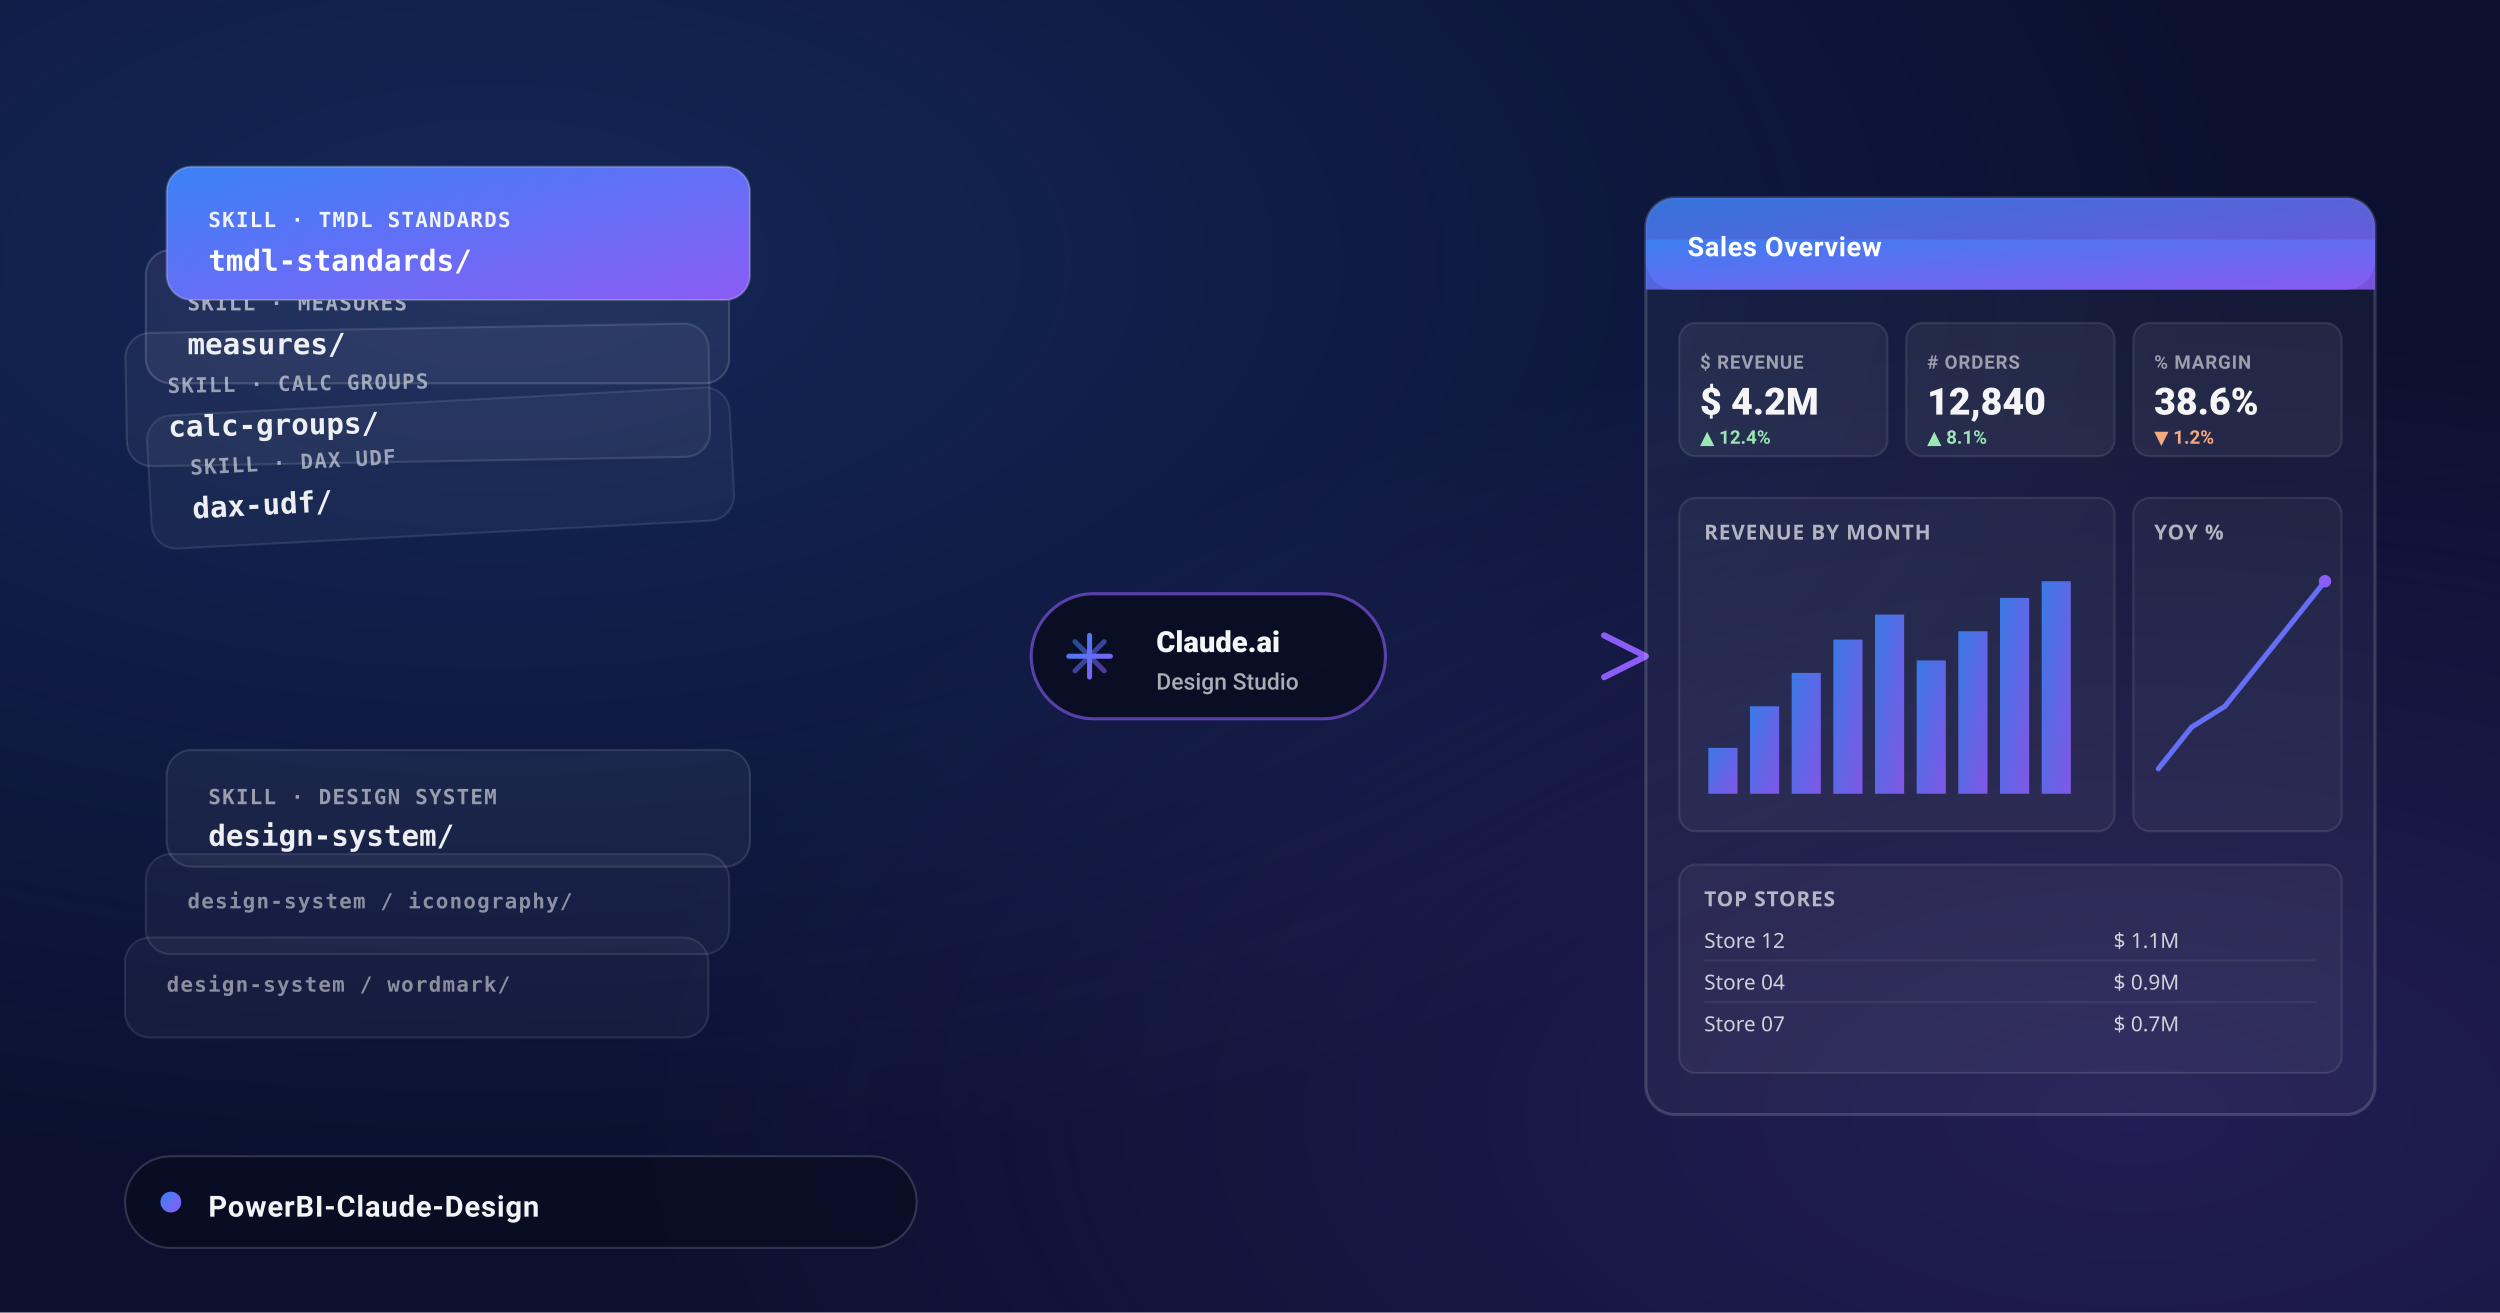
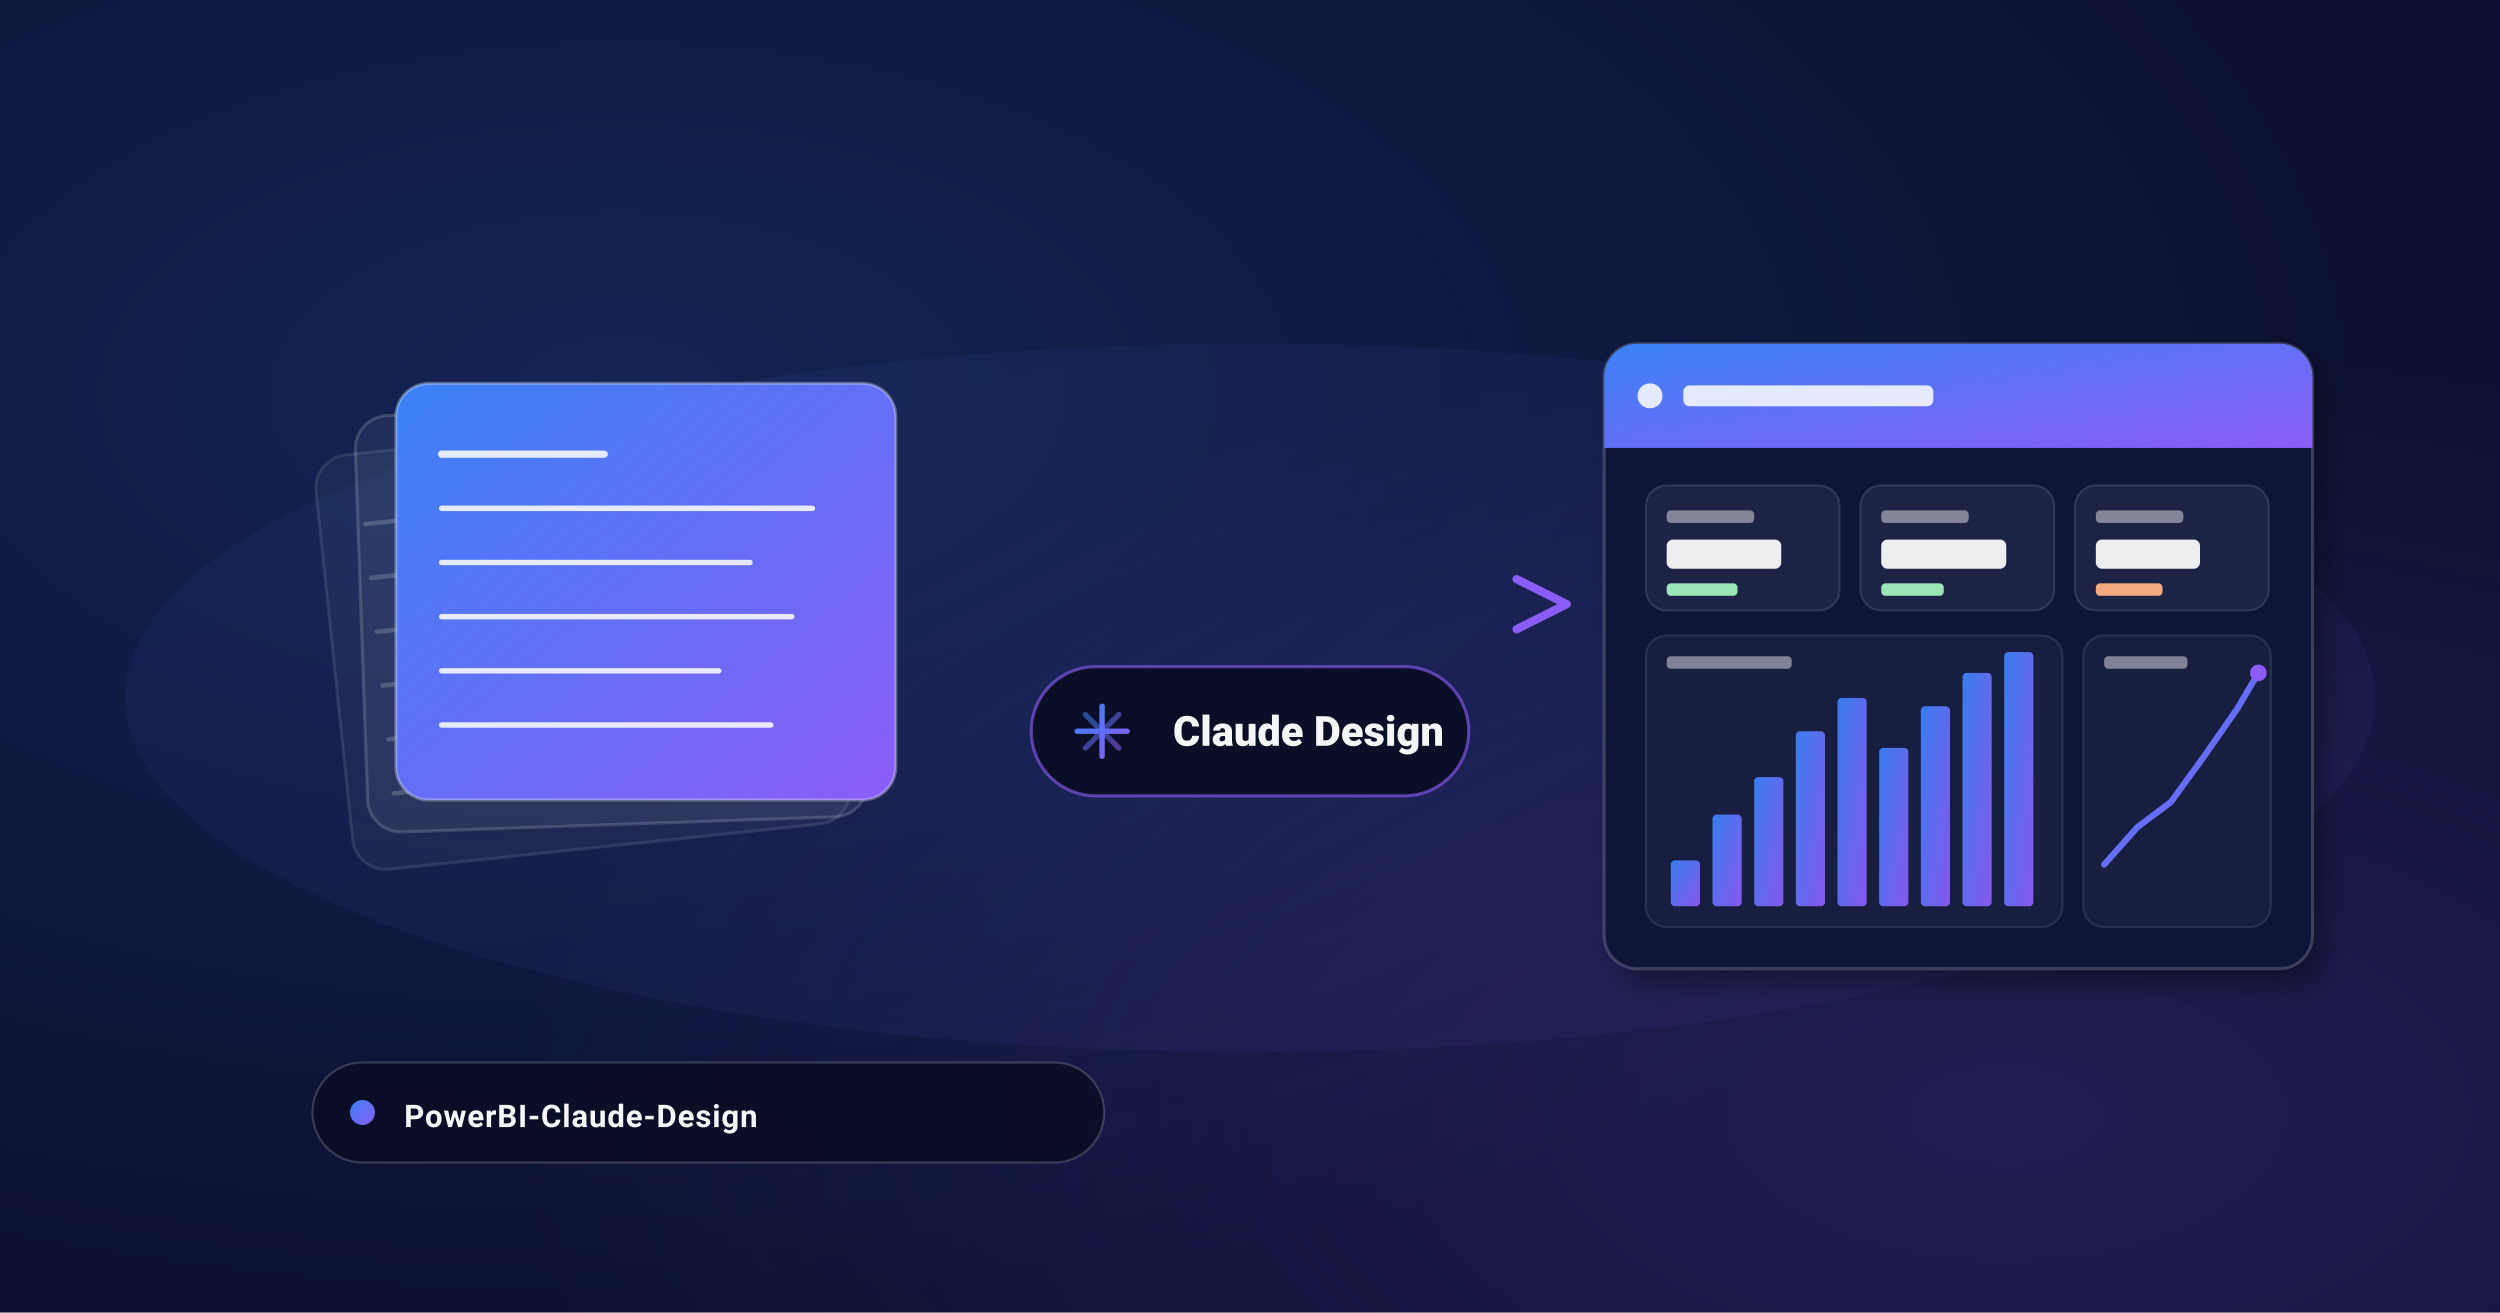
- <svg xmlns="http://www.w3.org/2000/svg" viewBox="0 0 1200 630" role="img" aria-label="Designing Power BI with Claude as the build partner">
+ <svg xmlns="http://www.w3.org/2000/svg" viewBox="0 0 1200 630" role="img" aria-label="Designing Power BI with Claude Design as the build partner">
  <defs>
    <linearGradient id="bp" x1="0" y1="0" x2="1" y2="1">
      <stop offset="0" stop-color="#3B82F6" />
      <stop offset="1" stop-color="#8B5CF6" />
    </linearGradient>
    <linearGradient id="beam" x1="0" y1="0" x2="1" y2="0">
-       <stop offset="0" stop-color="#3B82F6" stop-opacity="0.0" />
-       <stop offset="0.5" stop-color="#8B5CF6" stop-opacity="0.85" />
-       <stop offset="1" stop-color="#8B5CF6" stop-opacity="0.0" />
+       <stop offset="0" stop-color="#3B82F6" stop-opacity="0" />
+       <stop offset="0.5" stop-color="#8B5CF6" stop-opacity="0.95" />
+       <stop offset="1" stop-color="#8B5CF6" stop-opacity="0" />
    </linearGradient>
-     <radialGradient id="gA" cx="0.2" cy="0.2" r="0.7">
-       <stop offset="0" stop-color="#3B82F6" stop-opacity="0.20" />
+     <radialGradient id="gA" cx="0.25" cy="0.3" r="0.7">
+       <stop offset="0" stop-color="#3B82F6" stop-opacity="0.18" />
      <stop offset="1" stop-color="#3B82F6" stop-opacity="0" />
    </radialGradient>
-     <radialGradient id="gB" cx="0.85" cy="0.85" r="0.6">
+     <radialGradient id="gB" cx="0.8" cy="0.85" r="0.6">
      <stop offset="0" stop-color="#8B5CF6" stop-opacity="0.18" />
      <stop offset="1" stop-color="#8B5CF6" stop-opacity="0" />
    </radialGradient>
+     <filter id="soft" x="-10%" y="-10%" width="120%" height="120%">
+       <feGaussianBlur stdDeviation="6" />
+     </filter>
  </defs>
  <rect width="1200" height="630" fill="#0B1030" />
  <rect width="1200" height="630" fill="url(#gA)" />
  <rect width="1200" height="630" fill="url(#gB)" />
-   <g font-family="ui-monospace, SFMono-Regular, Menlo, Consolas, monospace" font-size="14" font-weight="600" fill="rgba(255,255,255,0.92)">
-     <g transform="translate(70 200) rotate(-3)">
-       <rect width="280" height="64" rx="12" fill="rgba(255,255,255,0.04)" stroke="rgba(255,255,255,0.10)" />
-       <text x="20" y="29" font-size="10" font-weight="700" fill="rgba(255,255,255,0.55)" letter-spacing="0.6">SKILL · DAX UDF</text>
-       <text x="20" y="50">dax-udf/</text>
+   <ellipse cx="600" cy="335" rx="540" ry="170" fill="url(#bp)" opacity="0.06" />
+   <g transform="translate(150 220) rotate(-6)">
+     <rect width="240" height="200" rx="16" fill="rgba(255,255,255,0.04)" stroke="rgba(255,255,255,0.10)" stroke-width="1.5" />
+     <g stroke="rgba(255,255,255,0.18)" stroke-width="2.2" stroke-linecap="round">
+       <line x1="22" y1="34" x2="180" y2="34" />
+       <line x1="22" y1="60" x2="160" y2="60" />
+       <line x1="22" y1="86" x2="200" y2="86" />
+       <line x1="22" y1="112" x2="170" y2="112" />
+       <line x1="22" y1="138" x2="190" y2="138" />
+       <line x1="22" y1="164" x2="130" y2="164" />
    </g>
-     <g transform="translate(60 160) rotate(-1)">
-       <rect width="280" height="64" rx="12" fill="rgba(255,255,255,0.05)" stroke="rgba(255,255,255,0.12)" />
-       <text x="20" y="29" font-size="10" font-weight="700" fill="rgba(255,255,255,0.55)" letter-spacing="0.6">SKILL · CALC GROUPS</text>
-       <text x="20" y="50">calc-groups/</text>
+   </g>
+   <g transform="translate(170 200) rotate(-2)">
+     <rect width="240" height="200" rx="16" fill="rgba(255,255,255,0.06)" stroke="rgba(255,255,255,0.16)" stroke-width="1.5" />
+     <g stroke="rgba(255,255,255,0.32)" stroke-width="2.4" stroke-linecap="round">
+       <line x1="22" y1="34" x2="180" y2="34" />
+       <line x1="22" y1="60" x2="160" y2="60" />
+       <line x1="22" y1="86" x2="200" y2="86" />
+       <line x1="22" y1="112" x2="170" y2="112" />
+       <line x1="22" y1="138" x2="190" y2="138" />
+       <line x1="22" y1="164" x2="130" y2="164" />
    </g>
-     <g transform="translate(70 120)">
-       <rect width="280" height="64" rx="12" fill="rgba(255,255,255,0.06)" stroke="rgba(255,255,255,0.16)" />
-       <text x="20" y="29" font-size="10" font-weight="700" fill="rgba(255,255,255,0.6)" letter-spacing="0.6">SKILL · MEASURES</text>
-       <text x="20" y="50">measures/</text>
-     </g>
-     <g transform="translate(80 80)">
-       <rect width="280" height="64" rx="12" fill="url(#bp)" stroke="rgba(255,255,255,0.22)" />
-       <text x="20" y="29" font-size="10" font-weight="800" fill="rgba(255,255,255,0.92)" letter-spacing="0.6">SKILL · TMDL STANDARDS</text>
-       <text x="20" y="50" fill="#fff">tmdl-standards/</text>
-     </g>
-     <g transform="translate(80 360)">
-       <rect width="280" height="56" rx="12" fill="rgba(255,255,255,0.05)" stroke="rgba(255,255,255,0.12)" />
-       <text x="20" y="26" font-size="10" font-weight="700" fill="rgba(255,255,255,0.55)" letter-spacing="0.6">SKILL · DESIGN SYSTEM</text>
-       <text x="20" y="46">design-system/</text>
-     </g>
-     <g transform="translate(70 410)">
-       <rect width="280" height="48" rx="12" fill="rgba(255,255,255,0.04)" stroke="rgba(255,255,255,0.10)" />
-       <text x="20" y="26" font-size="10" font-weight="700" fill="rgba(255,255,255,0.5)" letter-spacing="0.6">design-system / iconography/</text>
-     </g>
-     <g transform="translate(60 450)">
-       <rect width="280" height="48" rx="12" fill="rgba(255,255,255,0.04)" stroke="rgba(255,255,255,0.10)" />
-       <text x="20" y="26" font-size="10" font-weight="700" fill="rgba(255,255,255,0.5)" letter-spacing="0.6">design-system / wordmark/</text>
+   </g>
+   <g transform="translate(190 184)">
+     <rect width="240" height="200" rx="16" fill="url(#bp)" stroke="rgba(255,255,255,0.30)" stroke-width="1.5" />
+     <g stroke="rgba(255,255,255,0.85)" stroke-width="2.6" stroke-linecap="round">
+       <line x1="22" y1="34" x2="100" y2="34" stroke-width="3.5" />
+       <line x1="22" y1="60" x2="200" y2="60" />
+       <line x1="22" y1="86" x2="170" y2="86" />
+       <line x1="22" y1="112" x2="190" y2="112" />
+       <line x1="22" y1="138" x2="155" y2="138" />
+       <line x1="22" y1="164" x2="180" y2="164" />
    </g>
  </g>
  <g>
-     <line x1="380" y1="315" x2="780" y2="315" stroke="url(#beam)" stroke-width="3" stroke-linecap="round" />
-     <path d="M 770 305 L 790 315 L 770 325" fill="none" stroke="#8B5CF6" stroke-width="3" stroke-linecap="round" stroke-linejoin="round" />
-     <g transform="translate(495 285)">
-       <rect width="170" height="60" rx="30" fill="rgba(9,12,32,0.85)" stroke="rgba(139,92,246,0.6)" stroke-width="1.5" />
-       <g transform="translate(28 30)" stroke="url(#bp)" stroke-width="2.4" stroke-linecap="round" fill="none">
-         <path d="M 0 -10 L 0 10 M -10 0 L 10 0" />
-         <path d="M -7 -7 L 7 7 M -7 7 L 7 -7" stroke-opacity="0.55" />
+     <line x1="460" y1="290" x2="740" y2="290" stroke="url(#beam)" stroke-width="4" stroke-linecap="round" />
+     <path d="M 728 278 L 752 290 L 728 302" fill="none" stroke="#8B5CF6" stroke-width="4" stroke-linecap="round" stroke-linejoin="round" />
+     <g transform="translate(495 320)">
+       <rect width="210" height="62" rx="31" fill="rgba(9,12,32,0.88)" stroke="rgba(139,92,246,0.62)" stroke-width="1.5" />
+       <g transform="translate(34 31)" stroke="url(#bp)" stroke-width="2.6" stroke-linecap="round" fill="none">
+         <path d="M 0 -12 L 0 12 M -12 0 L 12 0" />
+         <path d="M -8 -8 L 8 8 M -8 8 L 8 -8" stroke-opacity="0.55" />
      </g>
-       <text x="60" y="28" font-family="ui-sans-serif, system-ui, Segoe UI, Roboto, sans-serif" font-size="14" font-weight="800" fill="rgba(255,255,255,0.96)">Claude.ai</text>
-       <text x="60" y="46" font-family="ui-sans-serif, system-ui, Segoe UI, Roboto, sans-serif" font-size="11" font-weight="500" fill="rgba(255,255,255,0.66)">Design Studio</text>
+       <text x="68" y="38" font-family="ui-sans-serif, system-ui, Segoe UI, Roboto, sans-serif" font-size="20" font-weight="800" fill="rgba(255,255,255,0.96)">Claude Design</text>
    </g>
  </g>
-   <g transform="translate(790 95)">
-     <rect width="350" height="440" rx="14" fill="rgba(255,255,255,0.04)" stroke="rgba(255,255,255,0.16)" stroke-width="1.5" />
-     <rect x="0" y="0" width="350" height="44" rx="14" fill="url(#bp)" opacity="0.85" />
-     <rect x="0" y="20" width="350" height="24" fill="url(#bp)" opacity="0.85" />
-     <text x="20" y="28" font-family="ui-sans-serif, system-ui, Segoe UI, Roboto, sans-serif" font-size="13" font-weight="700" fill="#fff" letter-spacing="0.3">Sales Overview</text>
-     <g font-family="ui-sans-serif, system-ui, Segoe UI, Roboto, sans-serif">
-       <g transform="translate(16 60)">
-         <rect width="100" height="64" rx="8" fill="rgba(255,255,255,0.06)" stroke="rgba(255,255,255,0.10)" />
-         <text x="10" y="22" font-size="9" font-weight="600" fill="rgba(255,255,255,0.55)" letter-spacing="0.4">$ REVENUE</text>
-         <text x="10" y="44" font-size="18" font-weight="800" fill="rgba(255,255,255,0.95)">$ 4.2M</text>
-         <text x="10" y="58" font-size="9" font-weight="600" fill="#9ae6b4">▲ 12.4%</text>
-       </g>
-       <g transform="translate(125 60)">
-         <rect width="100" height="64" rx="8" fill="rgba(255,255,255,0.06)" stroke="rgba(255,255,255,0.10)" />
-         <text x="10" y="22" font-size="9" font-weight="600" fill="rgba(255,255,255,0.55)" letter-spacing="0.4"># ORDERS</text>
-         <text x="10" y="44" font-size="18" font-weight="800" fill="rgba(255,255,255,0.95)">12,840</text>
-         <text x="10" y="58" font-size="9" font-weight="600" fill="#9ae6b4">▲ 8.1%</text>
-       </g>
-       <g transform="translate(234 60)">
-         <rect width="100" height="64" rx="8" fill="rgba(255,255,255,0.06)" stroke="rgba(255,255,255,0.10)" />
-         <text x="10" y="22" font-size="9" font-weight="600" fill="rgba(255,255,255,0.55)" letter-spacing="0.4">% MARGIN</text>
-         <text x="10" y="44" font-size="18" font-weight="800" fill="rgba(255,255,255,0.95)">38.6%</text>
-         <text x="10" y="58" font-size="9" font-weight="600" fill="#f5a97f">▼ 1.2%</text>
+   <g transform="translate(770 165)">
+     <rect x="6" y="8" width="340" height="300" rx="16" fill="rgba(0,0,0,0.35)" filter="url(#soft)" />
+     <rect width="340" height="300" rx="16" fill="#0F1538" stroke="rgba(255,255,255,0.18)" stroke-width="1.5" />
+     <path d="M 0 16 a 16 16 0 0 1 16 -16 H 324 a 16 16 0 0 1 16 16 V 50 H 0 Z" fill="url(#bp)" />
+     <circle cx="22" cy="25" r="6" fill="rgba(255,255,255,0.85)" />
+     <rect x="38" y="20" width="120" height="10" rx="3" fill="rgba(255,255,255,0.85)" />
+     <g>
+       <rect x="20" y="68" width="93" height="60" rx="10" fill="rgba(255,255,255,0.06)" stroke="rgba(255,255,255,0.12)" />
+       <rect x="30" y="80" width="42" height="6" rx="2" fill="rgba(255,255,255,0.45)" />
+       <rect x="30" y="94" width="55" height="14" rx="3" fill="rgba(255,255,255,0.92)" />
+       <rect x="30" y="115" width="34" height="6" rx="2" fill="#9ae6b4" />
+     </g>
+     <g>
+       <rect x="123" y="68" width="93" height="60" rx="10" fill="rgba(255,255,255,0.06)" stroke="rgba(255,255,255,0.12)" />
+       <rect x="133" y="80" width="42" height="6" rx="2" fill="rgba(255,255,255,0.45)" />
+       <rect x="133" y="94" width="60" height="14" rx="3" fill="rgba(255,255,255,0.92)" />
+       <rect x="133" y="115" width="30" height="6" rx="2" fill="#9ae6b4" />
+     </g>
+     <g>
+       <rect x="226" y="68" width="93" height="60" rx="10" fill="rgba(255,255,255,0.06)" stroke="rgba(255,255,255,0.12)" />
+       <rect x="236" y="80" width="42" height="6" rx="2" fill="rgba(255,255,255,0.45)" />
+       <rect x="236" y="94" width="50" height="14" rx="3" fill="rgba(255,255,255,0.92)" />
+       <rect x="236" y="115" width="32" height="6" rx="2" fill="#f5a97f" />
+     </g>
+     <g>
+       <rect x="20" y="140" width="200" height="140" rx="10" fill="rgba(255,255,255,0.04)" stroke="rgba(255,255,255,0.10)" />
+       <rect x="30" y="150" width="60" height="6" rx="2" fill="rgba(255,255,255,0.45)" />
+       <g fill="url(#bp)" opacity="0.95">
+         <rect x="32" y="248" width="14" height="22" rx="2" />
+         <rect x="52" y="226" width="14" height="44" rx="2" />
+         <rect x="72" y="208" width="14" height="62" rx="2" />
+         <rect x="92" y="186" width="14" height="84" rx="2" />
+         <rect x="112" y="170" width="14" height="100" rx="2" />
+         <rect x="132" y="194" width="14" height="76" rx="2" />
+         <rect x="152" y="174" width="14" height="96" rx="2" />
+         <rect x="172" y="158" width="14" height="112" rx="2" />
+         <rect x="192" y="148" width="14" height="122" rx="2" />
      </g>
    </g>
-     <g transform="translate(16 144)">
-       <rect width="209" height="160" rx="8" fill="rgba(255,255,255,0.04)" stroke="rgba(255,255,255,0.10)" />
-       <text x="12" y="20" font-family="ui-sans-serif" font-size="10" font-weight="600" fill="rgba(255,255,255,0.65)" letter-spacing="0.4">REVENUE BY MONTH</text>
-       <g fill="url(#bp)" opacity="0.9">
-         <rect x="14" y="120" width="14" height="22" />
-         <rect x="34" y="100" width="14" height="42" />
-         <rect x="54" y="84" width="14" height="58" />
-         <rect x="74" y="68" width="14" height="74" />
-         <rect x="94" y="56" width="14" height="86" />
-         <rect x="114" y="78" width="14" height="64" />
-         <rect x="134" y="64" width="14" height="78" />
-         <rect x="154" y="48" width="14" height="94" />
-         <rect x="174" y="40" width="14" height="102" />
-       </g>
-     </g>
-     <g transform="translate(234 144)">
-       <rect width="100" height="160" rx="8" fill="rgba(255,255,255,0.04)" stroke="rgba(255,255,255,0.10)" />
-       <text x="10" y="20" font-family="ui-sans-serif" font-size="10" font-weight="600" fill="rgba(255,255,255,0.65)" letter-spacing="0.4">YOY %</text>
-       <path d="M 12 130 L 28 110 L 44 100 L 60 80 L 76 60 L 92 40" fill="none" stroke="url(#bp)" stroke-width="2.5" stroke-linecap="round" stroke-linejoin="round" />
-       <circle cx="92" cy="40" r="3" fill="#8B5CF6" />
-     </g>
-     <g transform="translate(16 320)">
-       <rect width="318" height="100" rx="8" fill="rgba(255,255,255,0.04)" stroke="rgba(255,255,255,0.10)" />
-       <text x="12" y="20" font-family="ui-sans-serif" font-size="10" font-weight="600" fill="rgba(255,255,255,0.65)" letter-spacing="0.4">TOP STORES</text>
-       <g font-family="ui-sans-serif" font-size="10" fill="rgba(255,255,255,0.78)">
-         <text x="12" y="40">Store 12</text>
-         <text x="240" y="40" text-anchor="end">$ 1.1M</text>
-         <text x="12" y="60">Store 04</text>
-         <text x="240" y="60" text-anchor="end">$ 0.9M</text>
-         <text x="12" y="80">Store 07</text>
-         <text x="240" y="80" text-anchor="end">$ 0.7M</text>
-       </g>
-       <line x1="12" y1="46" x2="306" y2="46" stroke="rgba(255,255,255,0.06)" />
-       <line x1="12" y1="66" x2="306" y2="66" stroke="rgba(255,255,255,0.06)" />
+     <g>
+       <rect x="230" y="140" width="90" height="140" rx="10" fill="rgba(255,255,255,0.04)" stroke="rgba(255,255,255,0.10)" />
+       <rect x="240" y="150" width="40" height="6" rx="2" fill="rgba(255,255,255,0.45)" />
+       <path d="M 240 250 L 256 232 L 272 220 L 288 198 L 304 175 L 314 158" fill="none" stroke="url(#bp)" stroke-width="3" stroke-linecap="round" stroke-linejoin="round" />
+       <circle cx="314" cy="158" r="4" fill="#8B5CF6" />
    </g>
  </g>
-   <g transform="translate(60 555)">
-     <rect width="380" height="44" rx="22" fill="rgba(9,12,32,0.78)" stroke="rgba(255,255,255,0.16)" stroke-width="1" />
-     <circle cx="22" cy="22" r="5" fill="url(#bp)" />
-     <text x="40" y="29" font-family="ui-sans-serif, system-ui, Segoe UI, Roboto, sans-serif" font-size="14" font-weight="700" fill="rgba(255,255,255,0.95)" letter-spacing="0.4">PowerBI-Claude-Design</text>
+   <g transform="translate(150 510)">
+     <rect width="380" height="48" rx="24" fill="rgba(9,12,32,0.78)" stroke="rgba(255,255,255,0.18)" stroke-width="1" />
+     <circle cx="24" cy="24" r="6" fill="url(#bp)" />
+     <text x="44" y="31" font-family="ui-sans-serif, system-ui, Segoe UI, Roboto, sans-serif" font-size="15" font-weight="700" fill="rgba(255,255,255,0.96)" letter-spacing="0.4">PowerBI-Claude-Design</text>
  </g>
</svg>
